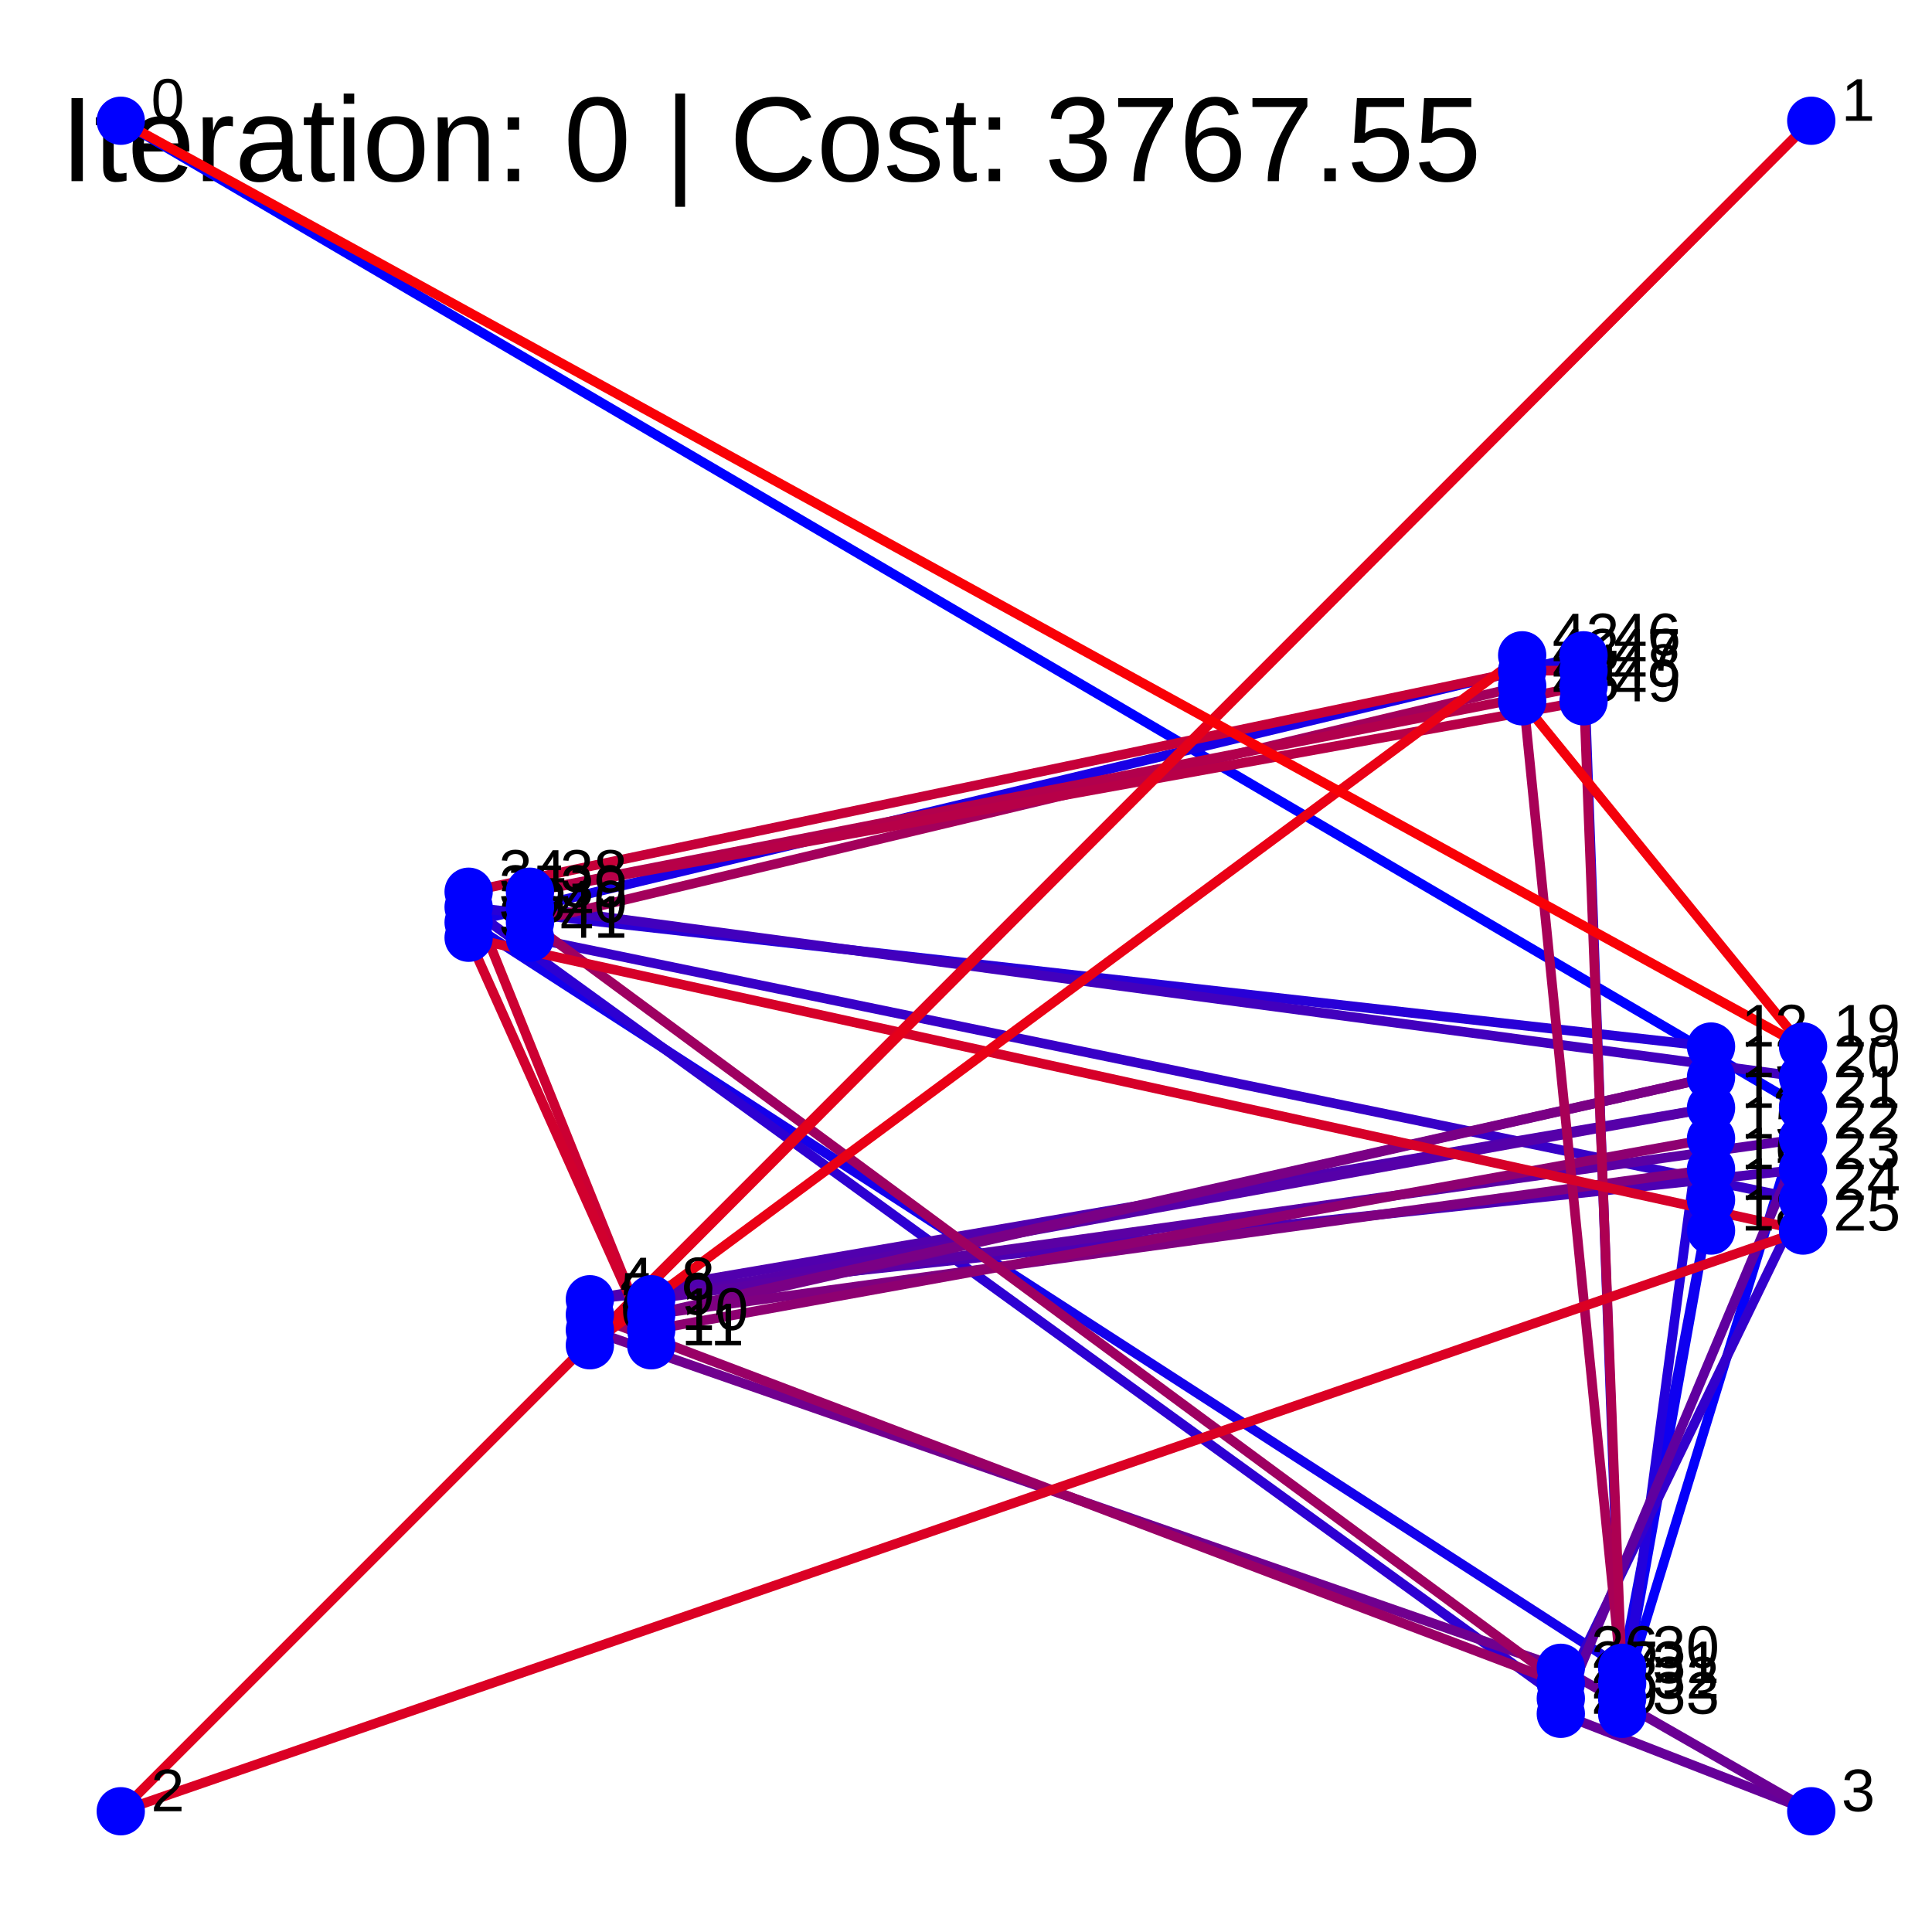
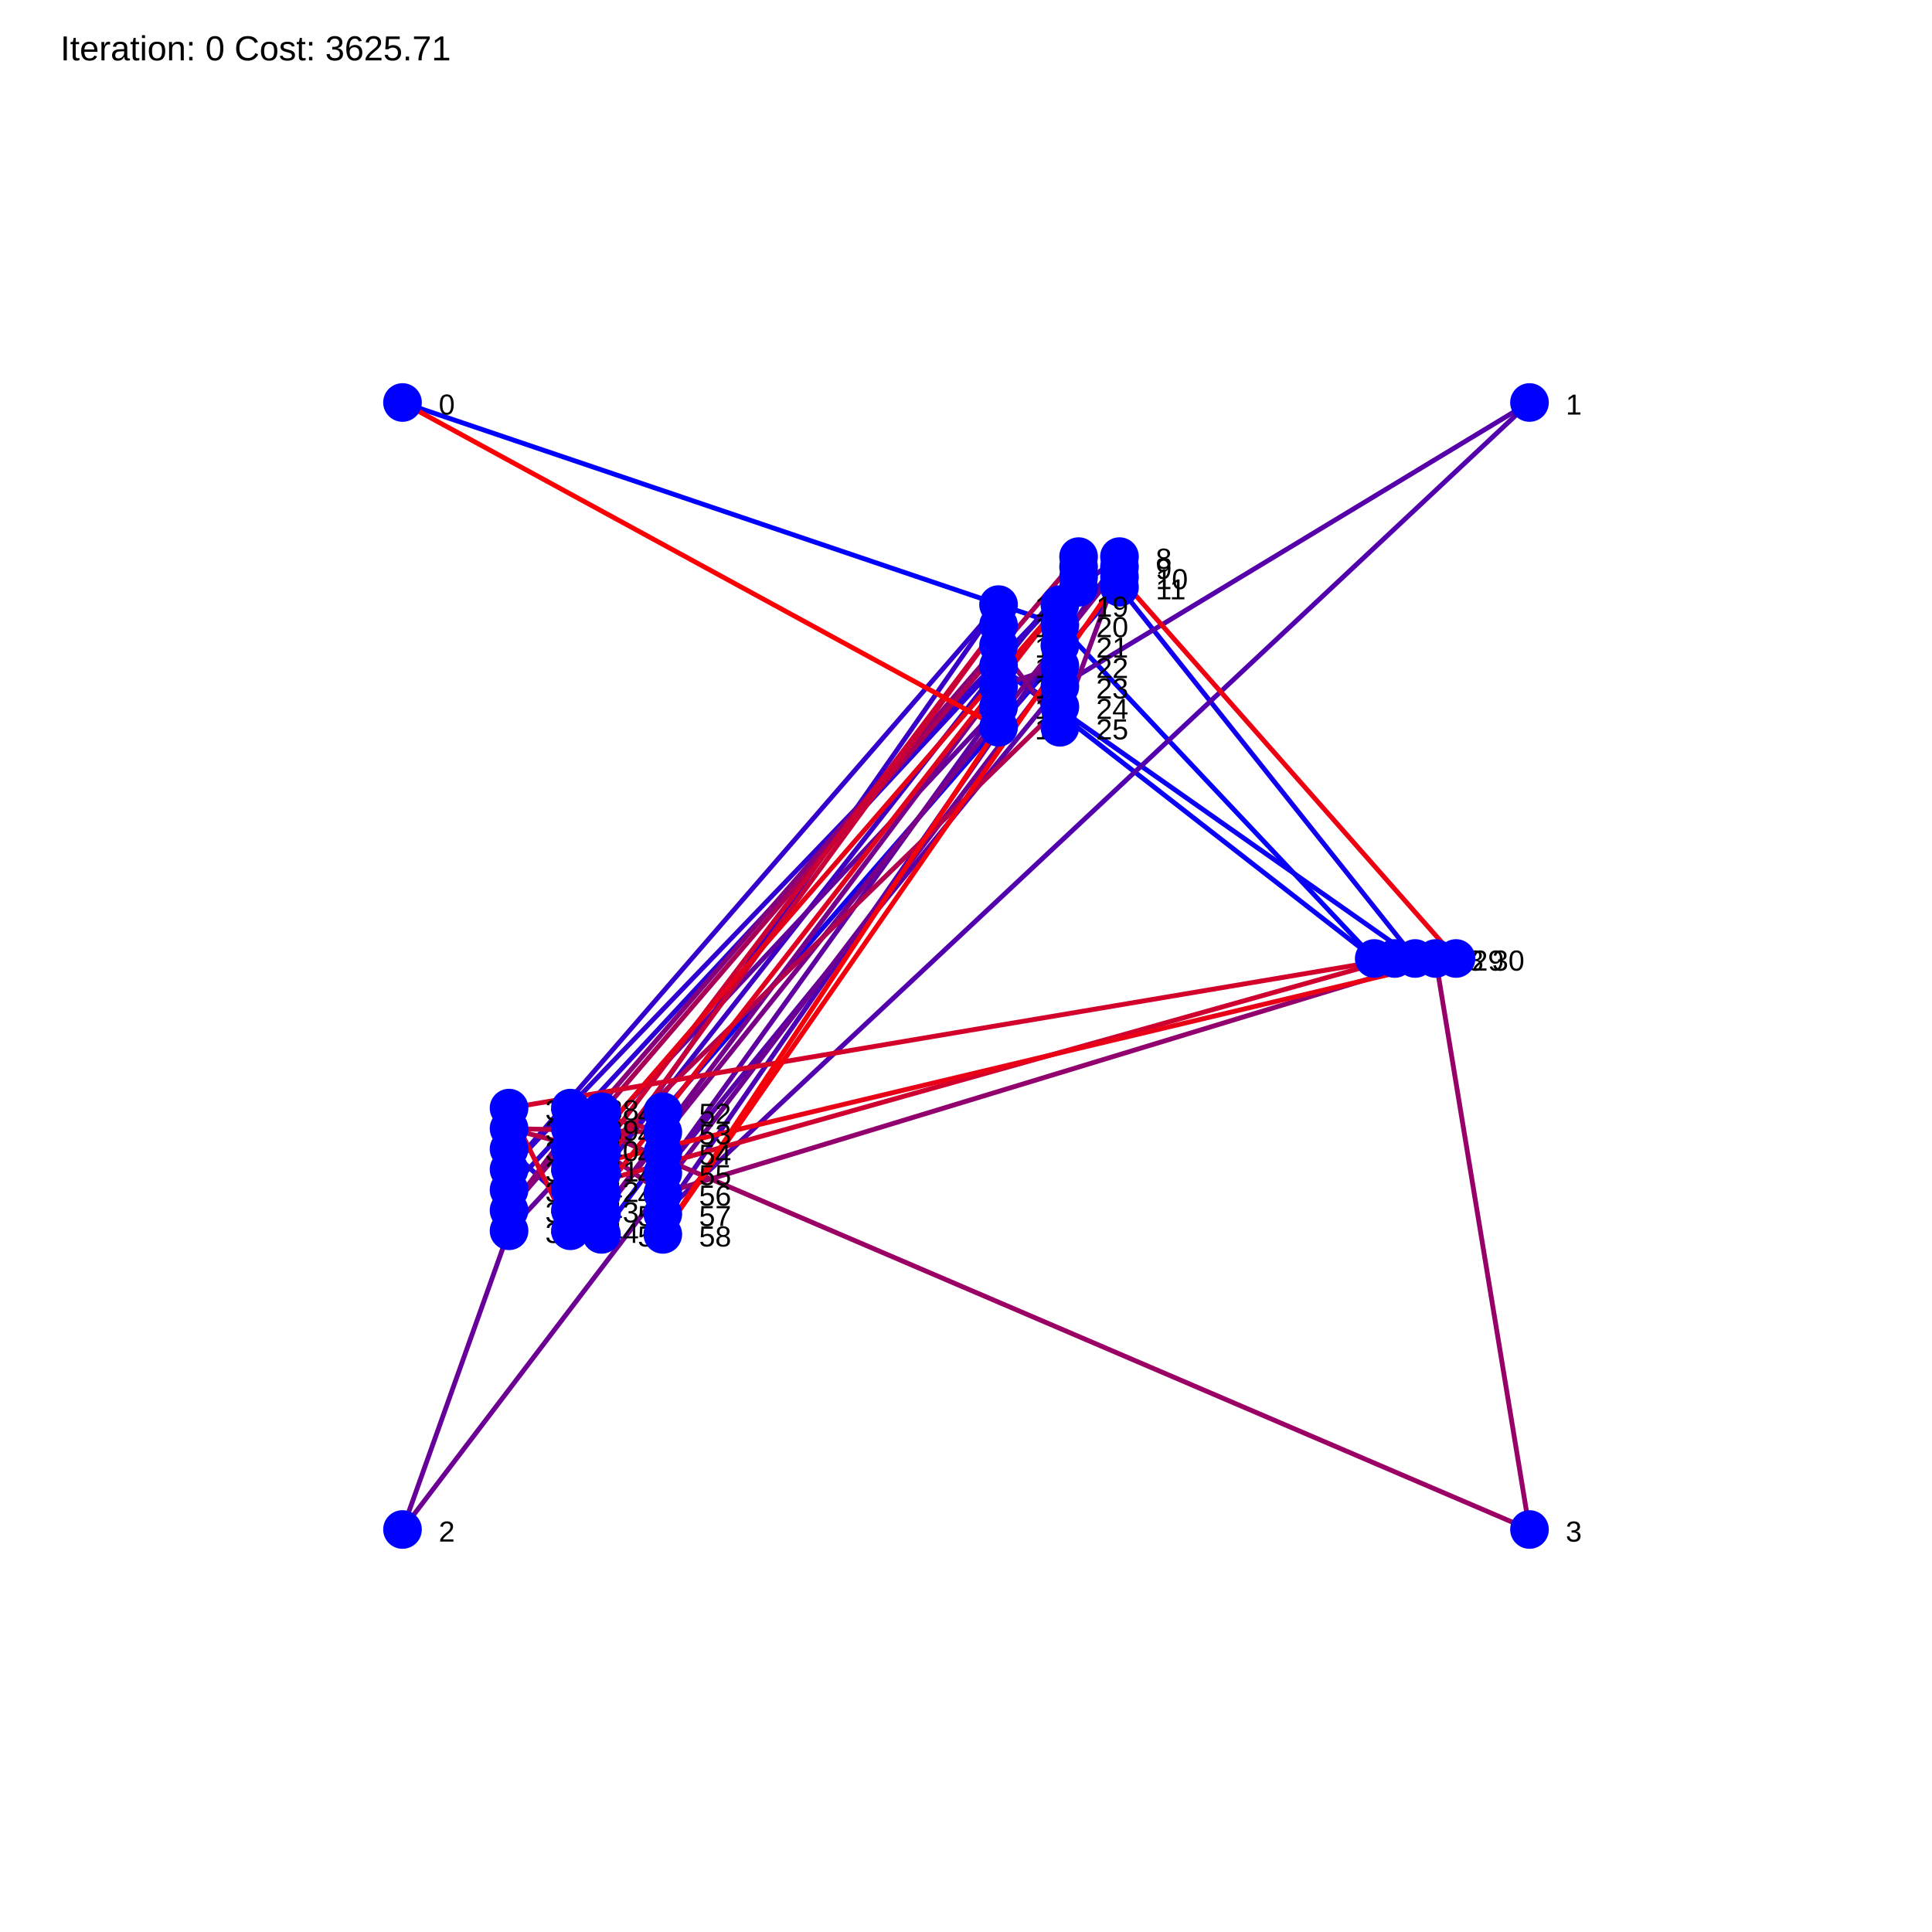
- <svg xmlns="http://www.w3.org/2000/svg" viewBox="-5 -5 160 160">
-   <rect x="-5" y="-5" width="160" height="160" fill="white" />
-   <text x="0" y="10" font-family="Arial" font-size="10" fill="black">Iteration: 0 | Cost: 3767.55</text>
+ <svg xmlns="http://www.w3.org/2000/svg" width="800" height="800" viewBox="-150 -150 800 800">
+   <rect x="-150" y="-150" width="800" height="800" fill="white" />
  <g>
-     <line x1="5.00" y1="5.00" x2="144.32" y2="86.75" stroke="rgb(0,0,255)" stroke-width="0.8" />
-     <line x1="144.32" y1="86.75" x2="129.34" y2="135.66" stroke="rgb(5,0,250)" stroke-width="0.8" />
-     <line x1="129.34" y1="135.66" x2="136.70" y2="94.37" stroke="rgb(10,0,245)" stroke-width="0.8" />
-     <line x1="136.70" y1="94.37" x2="129.34" y2="133.12" stroke="rgb(15,0,240)" stroke-width="0.8" />
-     <line x1="129.34" y1="133.12" x2="33.81" y2="71.39" stroke="rgb(20,0,235)" stroke-width="0.8" />
-     <line x1="33.81" y1="71.39" x2="126.14" y2="49.27" stroke="rgb(25,0,230)" stroke-width="0.8" />
-     <line x1="126.14" y1="49.27" x2="129.34" y2="136.93" stroke="rgb(30,0,225)" stroke-width="0.8" />
-     <line x1="129.34" y1="136.93" x2="136.70" y2="81.67" stroke="rgb(35,0,220)" stroke-width="0.8" />
-     <line x1="136.70" y1="81.67" x2="33.81" y2="70.12" stroke="rgb(40,0,215)" stroke-width="0.8" />
-     <line x1="33.81" y1="70.12" x2="124.26" y2="135.66" stroke="rgb(45,0,210)" stroke-width="0.8" />
-     <line x1="124.26" y1="135.66" x2="144.32" y2="94.37" stroke="rgb(51,0,204)" stroke-width="0.8" />
-     <line x1="144.32" y1="94.37" x2="38.89" y2="72.66" stroke="rgb(56,0,199)" stroke-width="0.8" />
-     <line x1="38.89" y1="72.66" x2="38.89" y2="70.12" stroke="rgb(61,0,194)" stroke-width="0.8" />
-     <line x1="38.89" y1="70.12" x2="144.32" y2="84.21" stroke="rgb(66,0,189)" stroke-width="0.8" />
-     <line x1="144.32" y1="84.21" x2="144.32" y2="91.83" stroke="rgb(71,0,184)" stroke-width="0.8" />
-     <line x1="144.32" y1="91.83" x2="43.85" y2="102.60" stroke="rgb(76,0,179)" stroke-width="0.8" />
-     <line x1="43.85" y1="102.60" x2="136.70" y2="86.75" stroke="rgb(81,0,174)" stroke-width="0.8" />
-     <line x1="136.70" y1="86.75" x2="48.93" y2="102.60" stroke="rgb(86,0,169)" stroke-width="0.8" />
-     <line x1="48.93" y1="102.60" x2="144.32" y2="89.29" stroke="rgb(91,0,164)" stroke-width="0.8" />
-     <line x1="144.32" y1="89.29" x2="124.26" y2="136.93" stroke="rgb(96,0,159)" stroke-width="0.8" />
-     <line x1="124.26" y1="136.93" x2="145.00" y2="145.00" stroke="rgb(102,0,153)" stroke-width="0.8" />
-     <line x1="145.00" y1="145.00" x2="124.26" y2="133.12" stroke="rgb(107,0,148)" stroke-width="0.8" />
-     <line x1="124.26" y1="133.12" x2="43.85" y2="105.14" stroke="rgb(112,0,143)" stroke-width="0.8" />
-     <line x1="43.85" y1="105.14" x2="136.70" y2="84.21" stroke="rgb(117,0,138)" stroke-width="0.8" />
-     <line x1="136.70" y1="84.21" x2="48.93" y2="103.87" stroke="rgb(122,0,133)" stroke-width="0.8" />
-     <line x1="48.93" y1="103.87" x2="136.70" y2="91.83" stroke="rgb(127,0,128)" stroke-width="0.8" />
-     <line x1="136.70" y1="91.83" x2="136.70" y2="96.91" stroke="rgb(132,0,123)" stroke-width="0.8" />
-     <line x1="136.70" y1="96.91" x2="136.70" y2="89.29" stroke="rgb(137,0,118)" stroke-width="0.8" />
-     <line x1="136.70" y1="89.29" x2="48.93" y2="105.14" stroke="rgb(142,0,113)" stroke-width="0.8" />
-     <line x1="48.93" y1="105.14" x2="43.85" y2="103.87" stroke="rgb(147,0,108)" stroke-width="0.8" />
-     <line x1="43.85" y1="103.87" x2="124.26" y2="134.39" stroke="rgb(153,0,102)" stroke-width="0.8" />
-     <line x1="124.26" y1="134.39" x2="38.89" y2="71.39" stroke="rgb(158,0,97)" stroke-width="0.8" />
-     <line x1="38.89" y1="71.39" x2="121.06" y2="51.81" stroke="rgb(163,0,92)" stroke-width="0.8" />
-     <line x1="121.06" y1="51.81" x2="129.34" y2="134.39" stroke="rgb(168,0,87)" stroke-width="0.8" />
-     <line x1="129.34" y1="134.39" x2="126.14" y2="51.81" stroke="rgb(173,0,82)" stroke-width="0.8" />
-     <line x1="126.14" y1="51.81" x2="38.89" y2="68.85" stroke="rgb(178,0,77)" stroke-width="0.8" />
-     <line x1="38.89" y1="68.85" x2="126.14" y2="53.08" stroke="rgb(183,0,72)" stroke-width="0.8" />
-     <line x1="126.14" y1="53.08" x2="126.14" y2="50.54" stroke="rgb(188,0,67)" stroke-width="0.8" />
-     <line x1="126.14" y1="50.54" x2="121.06" y2="50.54" stroke="rgb(193,0,62)" stroke-width="0.8" />
-     <line x1="121.06" y1="50.54" x2="33.81" y2="68.85" stroke="rgb(198,0,57)" stroke-width="0.8" />
-     <line x1="33.81" y1="68.85" x2="48.93" y2="106.41" stroke="rgb(204,0,51)" stroke-width="0.8" />
-     <line x1="48.93" y1="106.41" x2="33.81" y2="72.66" stroke="rgb(209,0,46)" stroke-width="0.8" />
-     <line x1="33.81" y1="72.66" x2="144.32" y2="96.91" stroke="rgb(214,0,41)" stroke-width="0.8" />
-     <line x1="144.32" y1="96.91" x2="5.00" y2="145.00" stroke="rgb(219,0,36)" stroke-width="0.8" />
-     <line x1="5.00" y1="145.00" x2="145.00" y2="5.00" stroke="rgb(224,0,31)" stroke-width="0.8" />
-     <line x1="145.00" y1="5.00" x2="43.85" y2="106.41" stroke="rgb(229,0,26)" stroke-width="0.8" />
-     <line x1="43.85" y1="106.41" x2="121.06" y2="49.27" stroke="rgb(234,0,21)" stroke-width="0.8" />
-     <line x1="121.06" y1="49.27" x2="121.06" y2="53.08" stroke="rgb(239,0,16)" stroke-width="0.8" />
-     <line x1="121.06" y1="53.08" x2="144.32" y2="81.67" stroke="rgb(244,0,11)" stroke-width="0.8" />
-     <line x1="144.32" y1="81.67" x2="5.00" y2="5.00" stroke="rgb(249,0,6)" stroke-width="0.8" />
+     <line x1="16.667" y1="16.667" x2="288.877" y2="108.819" stroke="rgb(0,0,255)" stroke-width="2" />
+     <line x1="288.877" y1="108.819" x2="419.043" y2="246.893" stroke="rgb(4,0,251)" stroke-width="2" />
+     <line x1="419.043" y1="246.893" x2="263.477" y2="125.752" stroke="rgb(8,0,247)" stroke-width="2" />
+     <line x1="263.477" y1="125.752" x2="435.976" y2="246.893" stroke="rgb(12,0,243)" stroke-width="2" />
+     <line x1="435.976" y1="246.893" x2="313.55" y2="93.181" stroke="rgb(17,0,238)" stroke-width="2" />
+     <line x1="313.55" y1="93.181" x2="124.454" y2="310.338" stroke="rgb(21,0,234)" stroke-width="2" />
+     <line x1="124.454" y1="310.338" x2="124.454" y2="327.272" stroke="rgb(25,0,230)" stroke-width="2" />
+     <line x1="124.454" y1="327.272" x2="99.054" y2="361.138" stroke="rgb(30,0,225)" stroke-width="2" />
+     <line x1="99.054" y1="361.138" x2="60.787" y2="325.776" stroke="rgb(34,0,221)" stroke-width="2" />
+     <line x1="60.787" y1="325.776" x2="60.787" y2="342.71" stroke="rgb(38,0,217)" stroke-width="2" />
+     <line x1="60.787" y1="342.71" x2="296.617" y2="88.948" stroke="rgb(43,0,212)" stroke-width="2" />
+     <line x1="296.617" y1="88.948" x2="60.787" y2="334.243" stroke="rgb(47,0,208)" stroke-width="2" />
+     <line x1="60.787" y1="334.243" x2="263.477" y2="100.352" stroke="rgb(51,0,204)" stroke-width="2" />
+     <line x1="263.477" y1="100.352" x2="99.054" y2="335.738" stroke="rgb(56,0,199)" stroke-width="2" />
+     <line x1="99.054" y1="335.738" x2="296.617" y2="84.715" stroke="rgb(60,0,195)" stroke-width="2" />
+     <line x1="296.617" y1="84.715" x2="288.877" y2="117.286" stroke="rgb(64,0,191)" stroke-width="2" />
+     <line x1="288.877" y1="117.286" x2="296.617" y2="93.181" stroke="rgb(69,0,186)" stroke-width="2" />
+     <line x1="296.617" y1="93.181" x2="313.55" y2="80.481" stroke="rgb(73,0,182)" stroke-width="2" />
+     <line x1="313.55" y1="80.481" x2="124.454" y2="352.672" stroke="rgb(77,0,178)" stroke-width="2" />
+     <line x1="124.454" y1="352.672" x2="483.333" y2="16.667" stroke="rgb(82,0,173)" stroke-width="2" />
+     <line x1="483.333" y1="16.667" x2="288.877" y2="134.219" stroke="rgb(86,0,169)" stroke-width="2" />
+     <line x1="288.877" y1="134.219" x2="124.454" y2="335.738" stroke="rgb(90,0,165)" stroke-width="2" />
+     <line x1="124.454" y1="335.738" x2="263.477" y2="142.686" stroke="rgb(95,0,160)" stroke-width="2" />
+     <line x1="263.477" y1="142.686" x2="60.787" y2="359.643" stroke="rgb(99,0,156)" stroke-width="2" />
+     <line x1="60.787" y1="359.643" x2="16.667" y2="483.333" stroke="rgb(103,0,152)" stroke-width="2" />
+     <line x1="16.667" y1="483.333" x2="288.877" y2="125.752" stroke="rgb(108,0,147)" stroke-width="2" />
+     <line x1="288.877" y1="125.752" x2="263.477" y2="134.219" stroke="rgb(112,0,143)" stroke-width="2" />
+     <line x1="263.477" y1="134.219" x2="99.054" y2="352.672" stroke="rgb(116,0,139)" stroke-width="2" />
+     <line x1="99.054" y1="352.672" x2="313.55" y2="84.715" stroke="rgb(121,0,134)" stroke-width="2" />
+     <line x1="313.55" y1="84.715" x2="288.877" y2="151.152" stroke="rgb(125,0,130)" stroke-width="2" />
+     <line x1="288.877" y1="151.152" x2="263.477" y2="117.286" stroke="rgb(129,0,126)" stroke-width="2" />
+     <line x1="263.477" y1="117.286" x2="60.787" y2="351.176" stroke="rgb(133,0,122)" stroke-width="2" />
+     <line x1="60.787" y1="351.176" x2="86.187" y2="317.31" stroke="rgb(138,0,117)" stroke-width="2" />
+     <line x1="86.187" y1="317.31" x2="124.454" y2="344.205" stroke="rgb(142,0,113)" stroke-width="2" />
+     <line x1="124.454" y1="344.205" x2="444.443" y2="246.893" stroke="rgb(146,0,109)" stroke-width="2" />
+     <line x1="444.443" y1="246.893" x2="483.333" y2="483.333" stroke="rgb(151,0,104)" stroke-width="2" />
+     <line x1="483.333" y1="483.333" x2="99.054" y2="318.805" stroke="rgb(155,0,100)" stroke-width="2" />
+     <line x1="99.054" y1="318.805" x2="99.054" y2="310.338" stroke="rgb(159,0,96)" stroke-width="2" />
+     <line x1="99.054" y1="310.338" x2="86.187" y2="325.776" stroke="rgb(164,0,91)" stroke-width="2" />
+     <line x1="86.187" y1="325.776" x2="296.617" y2="80.481" stroke="rgb(168,0,87)" stroke-width="2" />
+     <line x1="296.617" y1="80.481" x2="288.877" y2="142.686" stroke="rgb(172,0,83)" stroke-width="2" />
+     <line x1="288.877" y1="142.686" x2="99.054" y2="327.272" stroke="rgb(177,0,78)" stroke-width="2" />
+     <line x1="99.054" y1="327.272" x2="60.787" y2="317.31" stroke="rgb(181,0,74)" stroke-width="2" />
+     <line x1="60.787" y1="317.31" x2="124.454" y2="318.805" stroke="rgb(185,0,70)" stroke-width="2" />
+     <line x1="124.454" y1="318.805" x2="86.187" y2="308.843" stroke="rgb(190,0,65)" stroke-width="2" />
+     <line x1="86.187" y1="308.843" x2="86.187" y2="351.176" stroke="rgb(194,0,61)" stroke-width="2" />
+     <line x1="86.187" y1="351.176" x2="263.477" y2="108.819" stroke="rgb(198,0,57)" stroke-width="2" />
+     <line x1="263.477" y1="108.819" x2="86.187" y2="342.71" stroke="rgb(203,0,52)" stroke-width="2" />
+     <line x1="86.187" y1="342.71" x2="427.509" y2="246.893" stroke="rgb(207,0,48)" stroke-width="2" />
+     <line x1="427.509" y1="246.893" x2="60.787" y2="308.843" stroke="rgb(211,0,44)" stroke-width="2" />
+     <line x1="60.787" y1="308.843" x2="86.187" y2="359.643" stroke="rgb(216,0,39)" stroke-width="2" />
+     <line x1="86.187" y1="359.643" x2="99.054" y2="344.205" stroke="rgb(220,0,35)" stroke-width="2" />
+     <line x1="99.054" y1="344.205" x2="288.877" y2="100.352" stroke="rgb(224,0,31)" stroke-width="2" />
+     <line x1="288.877" y1="100.352" x2="86.187" y2="334.243" stroke="rgb(229,0,26)" stroke-width="2" />
+     <line x1="86.187" y1="334.243" x2="452.909" y2="246.893" stroke="rgb(233,0,22)" stroke-width="2" />
+     <line x1="452.909" y1="246.893" x2="313.55" y2="88.948" stroke="rgb(237,0,18)" stroke-width="2" />
+     <line x1="313.55" y1="88.948" x2="124.454" y2="361.138" stroke="rgb(242,0,13)" stroke-width="2" />
+     <line x1="124.454" y1="361.138" x2="263.477" y2="151.152" stroke="rgb(246,0,9)" stroke-width="2" />
+     <line x1="263.477" y1="151.152" x2="16.667" y2="16.667" stroke="rgb(250,0,5)" stroke-width="2" />
  </g>
  <g>
-     <circle cx="5.00" cy="5.00" r="2" fill="blue" />
-     <text x="7.50" y="5.00" font-family="Arial" font-size="5" fill="black">0</text>
-     <circle cx="145.00" cy="5.00" r="2" fill="blue" />
-     <text x="147.50" y="5.00" font-family="Arial" font-size="5" fill="black">1</text>
-     <circle cx="5.00" cy="145.00" r="2" fill="blue" />
-     <text x="7.50" y="145.00" font-family="Arial" font-size="5" fill="black">2</text>
-     <circle cx="145.00" cy="145.00" r="2" fill="blue" />
-     <text x="147.50" y="145.00" font-family="Arial" font-size="5" fill="black">3</text>
-     <circle cx="43.85" cy="102.60" r="2" fill="blue" />
-     <text x="46.35" y="102.60" font-family="Arial" font-size="5" fill="black">4</text>
-     <circle cx="43.85" cy="103.87" r="2" fill="blue" />
-     <text x="46.35" y="103.87" font-family="Arial" font-size="5" fill="black">5</text>
-     <circle cx="43.85" cy="105.14" r="2" fill="blue" />
-     <text x="46.35" y="105.14" font-family="Arial" font-size="5" fill="black">6</text>
-     <circle cx="43.85" cy="106.41" r="2" fill="blue" />
-     <text x="46.35" y="106.41" font-family="Arial" font-size="5" fill="black">7</text>
-     <circle cx="48.93" cy="102.60" r="2" fill="blue" />
-     <text x="51.43" y="102.60" font-family="Arial" font-size="5" fill="black">8</text>
-     <circle cx="48.93" cy="103.87" r="2" fill="blue" />
-     <text x="51.43" y="103.87" font-family="Arial" font-size="5" fill="black">9</text>
-     <circle cx="48.93" cy="105.14" r="2" fill="blue" />
-     <text x="51.43" y="105.14" font-family="Arial" font-size="5" fill="black">10</text>
-     <circle cx="48.93" cy="106.41" r="2" fill="blue" />
-     <text x="51.43" y="106.41" font-family="Arial" font-size="5" fill="black">11</text>
-     <circle cx="136.70" cy="81.67" r="2" fill="blue" />
-     <text x="139.20" y="81.67" font-family="Arial" font-size="5" fill="black">12</text>
-     <circle cx="136.70" cy="84.21" r="2" fill="blue" />
-     <text x="139.20" y="84.21" font-family="Arial" font-size="5" fill="black">13</text>
-     <circle cx="136.70" cy="86.75" r="2" fill="blue" />
-     <text x="139.20" y="86.75" font-family="Arial" font-size="5" fill="black">14</text>
-     <circle cx="136.70" cy="89.29" r="2" fill="blue" />
-     <text x="139.20" y="89.29" font-family="Arial" font-size="5" fill="black">15</text>
-     <circle cx="136.70" cy="91.83" r="2" fill="blue" />
-     <text x="139.20" y="91.83" font-family="Arial" font-size="5" fill="black">16</text>
-     <circle cx="136.70" cy="94.37" r="2" fill="blue" />
-     <text x="139.20" y="94.37" font-family="Arial" font-size="5" fill="black">17</text>
-     <circle cx="136.70" cy="96.91" r="2" fill="blue" />
-     <text x="139.20" y="96.91" font-family="Arial" font-size="5" fill="black">18</text>
-     <circle cx="144.32" cy="81.67" r="2" fill="blue" />
-     <text x="146.82" y="81.67" font-family="Arial" font-size="5" fill="black">19</text>
-     <circle cx="144.32" cy="84.21" r="2" fill="blue" />
-     <text x="146.82" y="84.21" font-family="Arial" font-size="5" fill="black">20</text>
-     <circle cx="144.32" cy="86.75" r="2" fill="blue" />
-     <text x="146.82" y="86.75" font-family="Arial" font-size="5" fill="black">21</text>
-     <circle cx="144.32" cy="89.29" r="2" fill="blue" />
-     <text x="146.82" y="89.29" font-family="Arial" font-size="5" fill="black">22</text>
-     <circle cx="144.32" cy="91.83" r="2" fill="blue" />
-     <text x="146.82" y="91.83" font-family="Arial" font-size="5" fill="black">23</text>
-     <circle cx="144.32" cy="94.37" r="2" fill="blue" />
-     <text x="146.82" y="94.37" font-family="Arial" font-size="5" fill="black">24</text>
-     <circle cx="144.32" cy="96.91" r="2" fill="blue" />
-     <text x="146.82" y="96.91" font-family="Arial" font-size="5" fill="black">25</text>
-     <circle cx="124.26" cy="133.12" r="2" fill="blue" />
-     <text x="126.76" y="133.12" font-family="Arial" font-size="5" fill="black">26</text>
-     <circle cx="124.26" cy="134.39" r="2" fill="blue" />
-     <text x="126.76" y="134.39" font-family="Arial" font-size="5" fill="black">27</text>
-     <circle cx="124.26" cy="135.66" r="2" fill="blue" />
-     <text x="126.76" y="135.66" font-family="Arial" font-size="5" fill="black">28</text>
-     <circle cx="124.26" cy="136.93" r="2" fill="blue" />
-     <text x="126.76" y="136.93" font-family="Arial" font-size="5" fill="black">29</text>
-     <circle cx="129.34" cy="133.12" r="2" fill="blue" />
-     <text x="131.84" y="133.12" font-family="Arial" font-size="5" fill="black">30</text>
-     <circle cx="129.34" cy="134.39" r="2" fill="blue" />
-     <text x="131.84" y="134.39" font-family="Arial" font-size="5" fill="black">31</text>
-     <circle cx="129.34" cy="135.66" r="2" fill="blue" />
-     <text x="131.84" y="135.66" font-family="Arial" font-size="5" fill="black">32</text>
-     <circle cx="129.34" cy="136.93" r="2" fill="blue" />
-     <text x="131.84" y="136.93" font-family="Arial" font-size="5" fill="black">33</text>
-     <circle cx="33.81" cy="68.85" r="2" fill="blue" />
-     <text x="36.31" y="68.85" font-family="Arial" font-size="5" fill="black">34</text>
-     <circle cx="33.81" cy="70.12" r="2" fill="blue" />
-     <text x="36.31" y="70.12" font-family="Arial" font-size="5" fill="black">35</text>
-     <circle cx="33.81" cy="71.39" r="2" fill="blue" />
-     <text x="36.31" y="71.39" font-family="Arial" font-size="5" fill="black">36</text>
-     <circle cx="33.81" cy="72.66" r="2" fill="blue" />
-     <text x="36.31" y="72.66" font-family="Arial" font-size="5" fill="black">37</text>
-     <circle cx="38.89" cy="68.85" r="2" fill="blue" />
-     <text x="41.39" y="68.85" font-family="Arial" font-size="5" fill="black">38</text>
-     <circle cx="38.89" cy="70.12" r="2" fill="blue" />
-     <text x="41.39" y="70.12" font-family="Arial" font-size="5" fill="black">39</text>
-     <circle cx="38.89" cy="71.39" r="2" fill="blue" />
-     <text x="41.39" y="71.39" font-family="Arial" font-size="5" fill="black">40</text>
-     <circle cx="38.89" cy="72.66" r="2" fill="blue" />
-     <text x="41.39" y="72.66" font-family="Arial" font-size="5" fill="black">41</text>
-     <circle cx="121.06" cy="49.27" r="2" fill="blue" />
-     <text x="123.56" y="49.27" font-family="Arial" font-size="5" fill="black">42</text>
-     <circle cx="121.06" cy="50.54" r="2" fill="blue" />
-     <text x="123.56" y="50.54" font-family="Arial" font-size="5" fill="black">43</text>
-     <circle cx="121.06" cy="51.81" r="2" fill="blue" />
-     <text x="123.56" y="51.81" font-family="Arial" font-size="5" fill="black">44</text>
-     <circle cx="121.06" cy="53.08" r="2" fill="blue" />
-     <text x="123.56" y="53.08" font-family="Arial" font-size="5" fill="black">45</text>
-     <circle cx="126.14" cy="49.27" r="2" fill="blue" />
-     <text x="128.64" y="49.27" font-family="Arial" font-size="5" fill="black">46</text>
-     <circle cx="126.14" cy="50.54" r="2" fill="blue" />
-     <text x="128.64" y="50.54" font-family="Arial" font-size="5" fill="black">47</text>
-     <circle cx="126.14" cy="51.81" r="2" fill="blue" />
-     <text x="128.64" y="51.81" font-family="Arial" font-size="5" fill="black">48</text>
-     <circle cx="126.14" cy="53.08" r="2" fill="blue" />
-     <text x="128.64" y="53.08" font-family="Arial" font-size="5" fill="black">49</text>
+     <circle cx="16.667" cy="16.667" r="8" fill="blue" />
+     <text x="31.667" y="21.667" font-family="Arial" font-size="12" fill="black">0</text>
+     <circle cx="483.333" cy="16.667" r="8" fill="blue" />
+     <text x="498.333" y="21.667" font-family="Arial" font-size="12" fill="black">1</text>
+     <circle cx="16.667" cy="483.333" r="8" fill="blue" />
+     <text x="31.667" y="488.333" font-family="Arial" font-size="12" fill="black">2</text>
+     <circle cx="483.333" cy="483.333" r="8" fill="blue" />
+     <text x="498.333" y="488.333" font-family="Arial" font-size="12" fill="black">3</text>
+     <circle cx="296.617" cy="80.481" r="8" fill="blue" />
+     <text x="311.617" y="85.481" font-family="Arial" font-size="12" fill="black">4</text>
+     <circle cx="296.617" cy="84.715" r="8" fill="blue" />
+     <text x="311.617" y="89.715" font-family="Arial" font-size="12" fill="black">5</text>
+     <circle cx="296.617" cy="88.948" r="8" fill="blue" />
+     <text x="311.617" y="93.948" font-family="Arial" font-size="12" fill="black">6</text>
+     <circle cx="296.617" cy="93.181" r="8" fill="blue" />
+     <text x="311.617" y="98.181" font-family="Arial" font-size="12" fill="black">7</text>
+     <circle cx="313.55" cy="80.481" r="8" fill="blue" />
+     <text x="328.55" y="85.481" font-family="Arial" font-size="12" fill="black">8</text>
+     <circle cx="313.55" cy="84.715" r="8" fill="blue" />
+     <text x="328.55" y="89.715" font-family="Arial" font-size="12" fill="black">9</text>
+     <circle cx="313.55" cy="88.948" r="8" fill="blue" />
+     <text x="328.55" y="93.948" font-family="Arial" font-size="12" fill="black">10</text>
+     <circle cx="313.55" cy="93.181" r="8" fill="blue" />
+     <text x="328.55" y="98.181" font-family="Arial" font-size="12" fill="black">11</text>
+     <circle cx="263.477" cy="100.352" r="8" fill="blue" />
+     <text x="278.477" y="105.352" font-family="Arial" font-size="12" fill="black">12</text>
+     <circle cx="263.477" cy="108.819" r="8" fill="blue" />
+     <text x="278.477" y="113.819" font-family="Arial" font-size="12" fill="black">13</text>
+     <circle cx="263.477" cy="117.286" r="8" fill="blue" />
+     <text x="278.477" y="122.286" font-family="Arial" font-size="12" fill="black">14</text>
+     <circle cx="263.477" cy="125.752" r="8" fill="blue" />
+     <text x="278.477" y="130.752" font-family="Arial" font-size="12" fill="black">15</text>
+     <circle cx="263.477" cy="134.219" r="8" fill="blue" />
+     <text x="278.477" y="139.219" font-family="Arial" font-size="12" fill="black">16</text>
+     <circle cx="263.477" cy="142.686" r="8" fill="blue" />
+     <text x="278.477" y="147.686" font-family="Arial" font-size="12" fill="black">17</text>
+     <circle cx="263.477" cy="151.152" r="8" fill="blue" />
+     <text x="278.477" y="156.152" font-family="Arial" font-size="12" fill="black">18</text>
+     <circle cx="288.877" cy="100.352" r="8" fill="blue" />
+     <text x="303.877" y="105.352" font-family="Arial" font-size="12" fill="black">19</text>
+     <circle cx="288.877" cy="108.819" r="8" fill="blue" />
+     <text x="303.877" y="113.819" font-family="Arial" font-size="12" fill="black">20</text>
+     <circle cx="288.877" cy="117.286" r="8" fill="blue" />
+     <text x="303.877" y="122.286" font-family="Arial" font-size="12" fill="black">21</text>
+     <circle cx="288.877" cy="125.752" r="8" fill="blue" />
+     <text x="303.877" y="130.752" font-family="Arial" font-size="12" fill="black">22</text>
+     <circle cx="288.877" cy="134.219" r="8" fill="blue" />
+     <text x="303.877" y="139.219" font-family="Arial" font-size="12" fill="black">23</text>
+     <circle cx="288.877" cy="142.686" r="8" fill="blue" />
+     <text x="303.877" y="147.686" font-family="Arial" font-size="12" fill="black">24</text>
+     <circle cx="288.877" cy="151.152" r="8" fill="blue" />
+     <text x="303.877" y="156.152" font-family="Arial" font-size="12" fill="black">25</text>
+     <circle cx="419.043" cy="246.893" r="8" fill="blue" />
+     <text x="434.043" y="251.893" font-family="Arial" font-size="12" fill="black">26</text>
+     <circle cx="427.509" cy="246.893" r="8" fill="blue" />
+     <text x="442.509" y="251.893" font-family="Arial" font-size="12" fill="black">27</text>
+     <circle cx="435.976" cy="246.893" r="8" fill="blue" />
+     <text x="450.976" y="251.893" font-family="Arial" font-size="12" fill="black">28</text>
+     <circle cx="444.443" cy="246.893" r="8" fill="blue" />
+     <text x="459.443" y="251.893" font-family="Arial" font-size="12" fill="black">29</text>
+     <circle cx="452.909" cy="246.893" r="8" fill="blue" />
+     <text x="467.909" y="251.893" font-family="Arial" font-size="12" fill="black">30</text>
+     <circle cx="60.787" cy="308.843" r="8" fill="blue" />
+     <text x="75.787" y="313.843" font-family="Arial" font-size="12" fill="black">31</text>
+     <circle cx="60.787" cy="317.31" r="8" fill="blue" />
+     <text x="75.787" y="322.31" font-family="Arial" font-size="12" fill="black">32</text>
+     <circle cx="60.787" cy="325.776" r="8" fill="blue" />
+     <text x="75.787" y="330.776" font-family="Arial" font-size="12" fill="black">33</text>
+     <circle cx="60.787" cy="334.243" r="8" fill="blue" />
+     <text x="75.787" y="339.243" font-family="Arial" font-size="12" fill="black">34</text>
+     <circle cx="60.787" cy="342.71" r="8" fill="blue" />
+     <text x="75.787" y="347.71" font-family="Arial" font-size="12" fill="black">35</text>
+     <circle cx="60.787" cy="351.176" r="8" fill="blue" />
+     <text x="75.787" y="356.176" font-family="Arial" font-size="12" fill="black">36</text>
+     <circle cx="60.787" cy="359.643" r="8" fill="blue" />
+     <text x="75.787" y="364.643" font-family="Arial" font-size="12" fill="black">37</text>
+     <circle cx="86.187" cy="308.843" r="8" fill="blue" />
+     <text x="101.187" y="313.843" font-family="Arial" font-size="12" fill="black">38</text>
+     <circle cx="86.187" cy="317.31" r="8" fill="blue" />
+     <text x="101.187" y="322.31" font-family="Arial" font-size="12" fill="black">39</text>
+     <circle cx="86.187" cy="325.776" r="8" fill="blue" />
+     <text x="101.187" y="330.776" font-family="Arial" font-size="12" fill="black">40</text>
+     <circle cx="86.187" cy="334.243" r="8" fill="blue" />
+     <text x="101.187" y="339.243" font-family="Arial" font-size="12" fill="black">41</text>
+     <circle cx="86.187" cy="342.71" r="8" fill="blue" />
+     <text x="101.187" y="347.71" font-family="Arial" font-size="12" fill="black">42</text>
+     <circle cx="86.187" cy="351.176" r="8" fill="blue" />
+     <text x="101.187" y="356.176" font-family="Arial" font-size="12" fill="black">43</text>
+     <circle cx="86.187" cy="359.643" r="8" fill="blue" />
+     <text x="101.187" y="364.643" font-family="Arial" font-size="12" fill="black">44</text>
+     <circle cx="99.054" cy="310.338" r="8" fill="blue" />
+     <text x="114.054" y="315.338" font-family="Arial" font-size="12" fill="black">45</text>
+     <circle cx="99.054" cy="318.805" r="8" fill="blue" />
+     <text x="114.054" y="323.805" font-family="Arial" font-size="12" fill="black">46</text>
+     <circle cx="99.054" cy="327.272" r="8" fill="blue" />
+     <text x="114.054" y="332.272" font-family="Arial" font-size="12" fill="black">47</text>
+     <circle cx="99.054" cy="335.738" r="8" fill="blue" />
+     <text x="114.054" y="340.738" font-family="Arial" font-size="12" fill="black">48</text>
+     <circle cx="99.054" cy="344.205" r="8" fill="blue" />
+     <text x="114.054" y="349.205" font-family="Arial" font-size="12" fill="black">49</text>
+     <circle cx="99.054" cy="352.672" r="8" fill="blue" />
+     <text x="114.054" y="357.672" font-family="Arial" font-size="12" fill="black">50</text>
+     <circle cx="99.054" cy="361.138" r="8" fill="blue" />
+     <text x="114.054" y="366.138" font-family="Arial" font-size="12" fill="black">51</text>
+     <circle cx="124.454" cy="310.338" r="8" fill="blue" />
+     <text x="139.454" y="315.338" font-family="Arial" font-size="12" fill="black">52</text>
+     <circle cx="124.454" cy="318.805" r="8" fill="blue" />
+     <text x="139.454" y="323.805" font-family="Arial" font-size="12" fill="black">53</text>
+     <circle cx="124.454" cy="327.272" r="8" fill="blue" />
+     <text x="139.454" y="332.272" font-family="Arial" font-size="12" fill="black">54</text>
+     <circle cx="124.454" cy="335.738" r="8" fill="blue" />
+     <text x="139.454" y="340.738" font-family="Arial" font-size="12" fill="black">55</text>
+     <circle cx="124.454" cy="344.205" r="8" fill="blue" />
+     <text x="139.454" y="349.205" font-family="Arial" font-size="12" fill="black">56</text>
+     <circle cx="124.454" cy="352.672" r="8" fill="blue" />
+     <text x="139.454" y="357.672" font-family="Arial" font-size="12" fill="black">57</text>
+     <circle cx="124.454" cy="361.138" r="8" fill="blue" />
+     <text x="139.454" y="366.138" font-family="Arial" font-size="12" fill="black">58</text>
  </g>
+   <text x="-125" y="-125" font-family="Arial" font-size="14.4" fill="black">Iteration: 0 Cost: 3625.71</text>
</svg>
